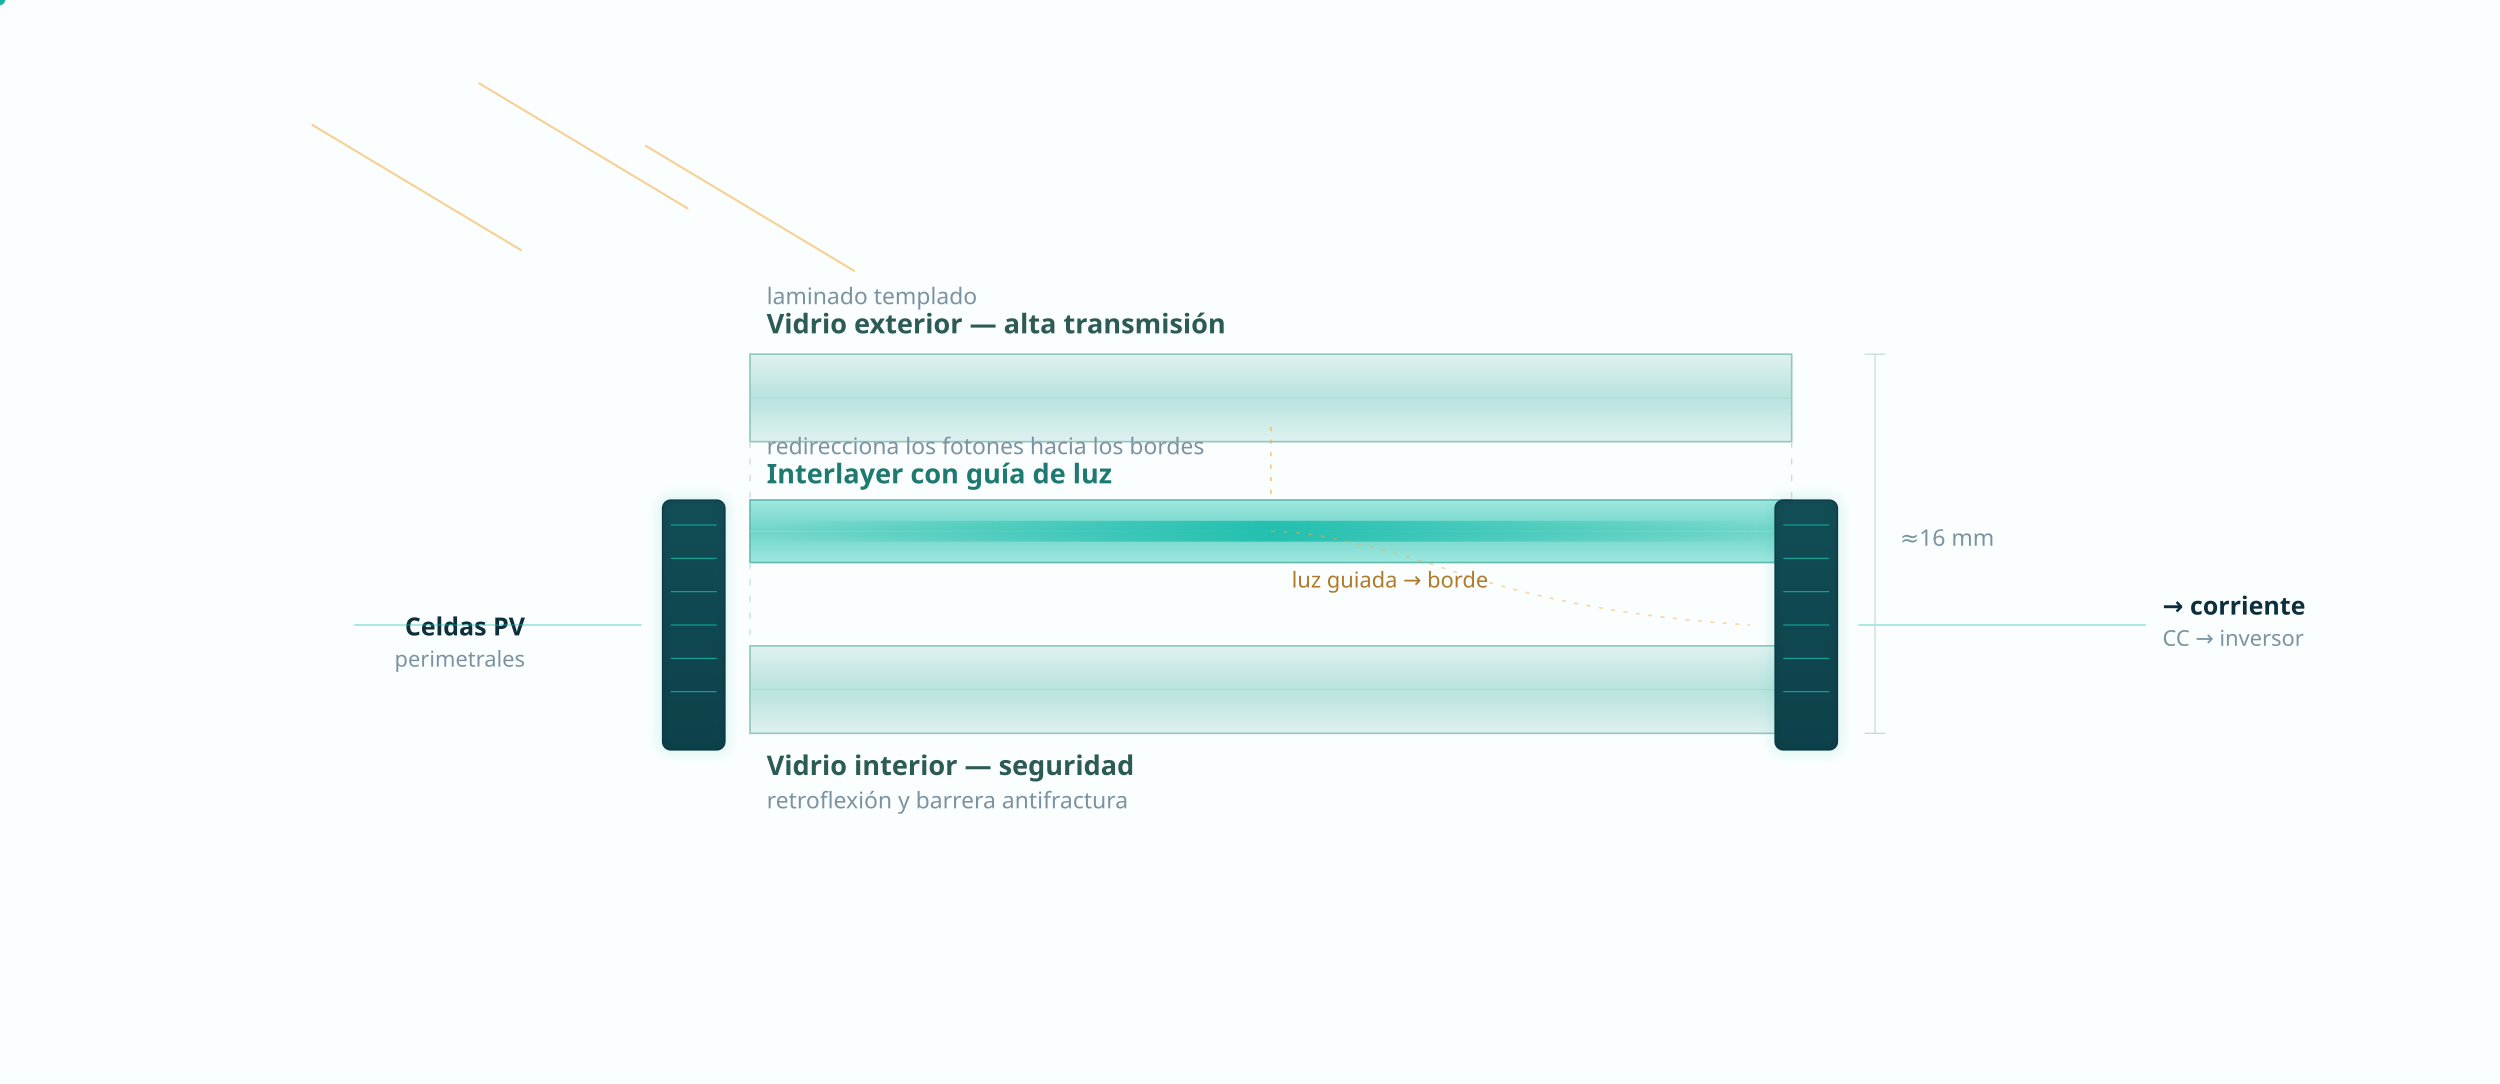
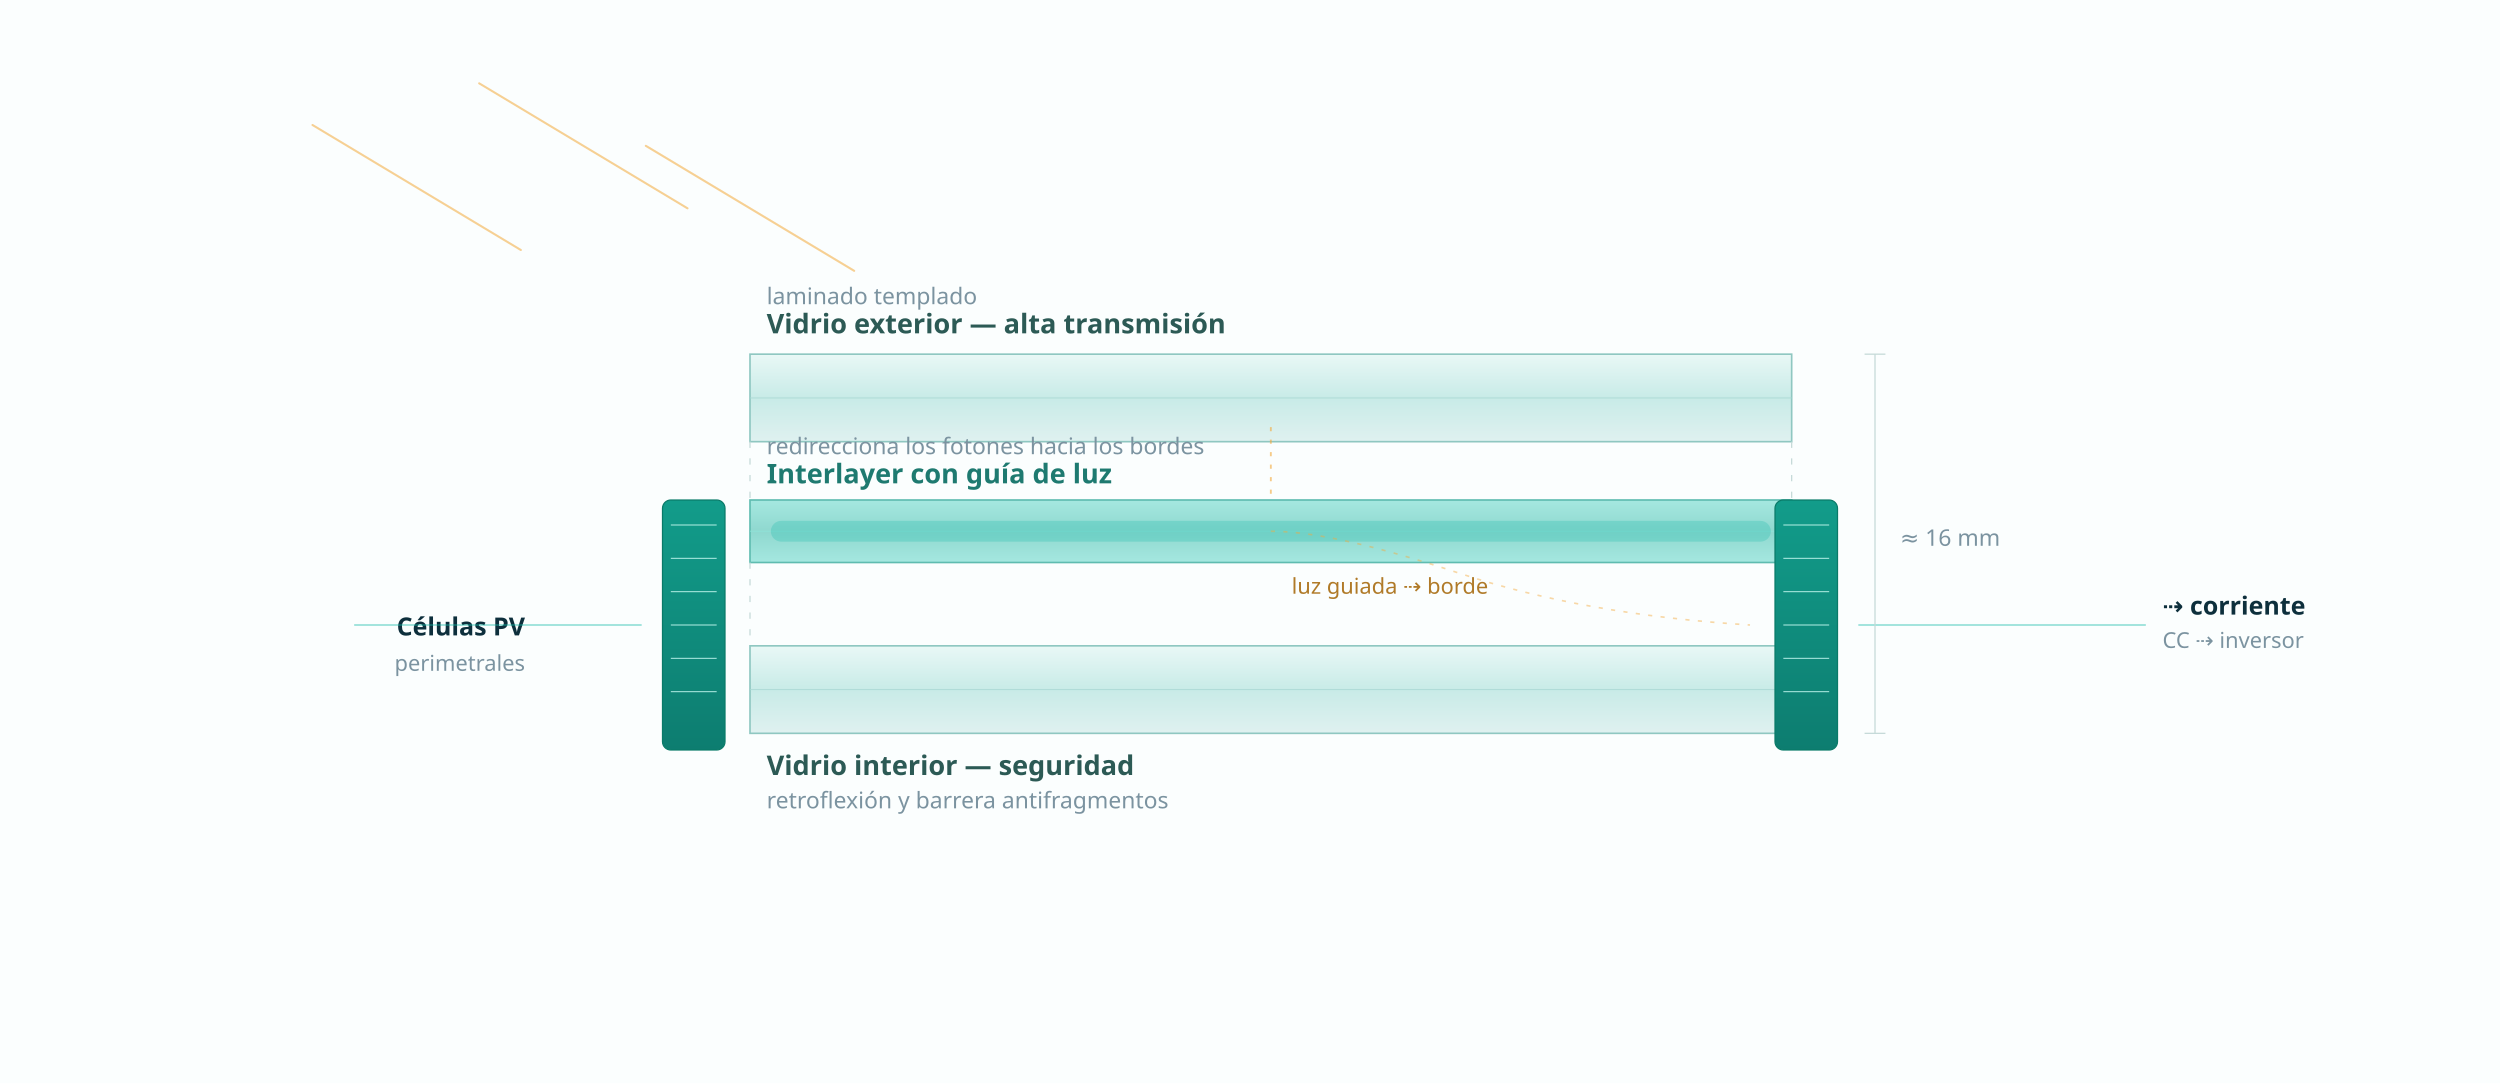
<svg xmlns="http://www.w3.org/2000/svg" viewBox="0 0 1200 520" role="img" aria-label="Sección transversal del laminado EnergyGlass: dos vidrios, interlayer conductor, PV perimetral y flujo de luz">
  <defs>
    <linearGradient id="paneT" x1="0" y1="0" x2="0" y2="1">
-       <stop offset="0" stop-color="#dff1f0" />
-       <stop offset=".5" stop-color="#b8e3de" />
+       <stop offset="0" stop-color="#e9f8f6" />
+       <stop offset=".5" stop-color="#c8ebe7" />
      <stop offset="1" stop-color="#dff1f0" />
    </linearGradient>
    <linearGradient id="inter" x1="0" y1="0" x2="0" y2="1">
-       <stop offset="0" stop-color="#9fe8e0" />
-       <stop offset=".5" stop-color="#6fd4c8" />
-       <stop offset="1" stop-color="#9fe8e0" />
+       <stop offset="0" stop-color="#a5e8e0" />
+       <stop offset=".5" stop-color="#8fd8cf" />
+       <stop offset="1" stop-color="#a5e8e0" />
    </linearGradient>
    <linearGradient id="pv" x1="0" y1="0" x2="0" y2="1">
-       <stop offset="0" stop-color="#123c48" />
-       <stop offset="1" stop-color="#0d2f3c" />
+       <stop offset="0" stop-color="#129c8a" />
+       <stop offset="1" stop-color="#0d7d70" />
    </linearGradient>
-     <linearGradient id="liteIn" x1="0" y1="0" x2="1" y2="0">
-       <stop offset="0" stop-color="#ffd27a" stop-opacity=".85" />
-       <stop offset="1" stop-color="#ffd27a" stop-opacity=".05" />
-     </linearGradient>
-     <linearGradient id="flow" x1="0" y1="0" x2="1" y2="0">
-       <stop offset="0" stop-color="#0fb9a8" stop-opacity="0" />
-       <stop offset=".5" stop-color="#0fb9a8" stop-opacity=".8" />
-       <stop offset="1" stop-color="#0fb9a8" stop-opacity="0" />
-     </linearGradient>
-     <filter id="soft" x="-30%" y="-30%" width="160%" height="160%">
-       <feGaussianBlur stdDeviation="3" />
-     </filter>
  </defs>
  <rect width="1200" height="520" fill="#fbfefe" />
  <g stroke="#f2a93b" stroke-width="1" opacity=".55" stroke-linecap="round">
    <line x1="150" y1="60" x2="250" y2="120" />
    <line x1="230" y1="40" x2="330" y2="100" />
    <line x1="310" y1="70" x2="410" y2="130" />
-   </g>
-   <g fill="#f2a93b">
-     <circle r="2.4">
-       <animateMotion dur="2.4s" repeatCount="indefinite" path="M150 60 L250 120 L610 205" />
-     </circle>
-     <circle r="2">
-       <animateMotion dur="2.9s" begin=".6s" repeatCount="indefinite" path="M230 40 L330 100 L610 205" />
-     </circle>
-     <circle r="1.8">
-       <animateMotion dur="3.4s" begin="1.4s" repeatCount="indefinite" path="M310 70 L410 130 L610 205" />
-     </circle>
  </g>
  <g>
    <rect x="360" y="170" width="500" height="42" fill="url(#paneT)" stroke="#8fc7c1" stroke-width=".8" />
    <line x1="360" y1="191" x2="860" y2="191" stroke="#a9d8d3" stroke-width=".5" opacity=".8" />
    <text x="368" y="160" font-family="system-ui,sans-serif" font-size="13" font-weight="700" fill="#2c5a55">Vidrio exterior — alta transmisión</text>
    <text x="368" y="146" font-family="system-ui,sans-serif" font-size="11" fill="#7b93a0">laminado templado</text>
    <rect x="360" y="240" width="500" height="30" fill="url(#inter)" stroke="#5fbcb0" stroke-width=".8" />
    <line x1="360" y1="255" x2="860" y2="255" stroke="#8fe4da" stroke-width=".5" opacity=".7" />
-     <rect x="370" y="250" width="480" height="10" rx="5" fill="url(#flow)" class="guide" />
+     <rect x="370" y="250" width="480" height="10" rx="5" fill="#0fb9a8" opacity=".25" />
    <text x="368" y="232" font-family="system-ui,sans-serif" font-size="13" font-weight="700" fill="#1e7a70">Interlayer con guía de luz</text>
    <text x="368" y="218" font-family="system-ui,sans-serif" font-size="11" fill="#7b93a0">redirecciona los fotones hacia los bordes</text>
    <rect x="360" y="310" width="500" height="42" fill="url(#paneT)" stroke="#8fc7c1" stroke-width=".8" />
    <line x1="360" y1="331" x2="860" y2="331" stroke="#a9d8d3" stroke-width=".5" opacity=".8" />
    <text x="368" y="372" font-family="system-ui,sans-serif" font-size="13" font-weight="700" fill="#2c5a55">Vidrio interior — seguridad</text>
-     <text x="368" y="388" font-family="system-ui,sans-serif" font-size="11" fill="#7b93a0">retroflexión y barrera antifractura</text>
+     <text x="368" y="388" font-family="system-ui,sans-serif" font-size="11" fill="#7b93a0">retroflexión y barrera antifragmentos</text>
    <g stroke="#c4d9d7" stroke-width=".6" stroke-dasharray="3 5">
      <line x1="360" y1="212" x2="360" y2="240" />
      <line x1="860" y1="212" x2="860" y2="240" />
      <line x1="360" y1="270" x2="360" y2="310" />
      <line x1="860" y1="270" x2="860" y2="310" />
    </g>
  </g>
  <g>
-     <rect x="318" y="240" width="30" height="120" rx="4" fill="url(#pv)" stroke="#092a35" stroke-width=".6" />
-     <g stroke="#0fb9a8" stroke-width=".5" opacity=".9">
+     <rect x="318" y="240" width="30" height="120" rx="4" fill="url(#pv)" stroke="#097a68" stroke-width=".6" />
+     <g stroke="#bdf3ec" stroke-width=".5" opacity=".9">
      <line x1="322" y1="252" x2="344" y2="252" />
      <line x1="322" y1="268" x2="344" y2="268" />
      <line x1="322" y1="284" x2="344" y2="284" />
      <line x1="322" y1="300" x2="344" y2="300" />
      <line x1="322" y1="316" x2="344" y2="316" />
      <line x1="322" y1="332" x2="344" y2="332" />
    </g>
-     <rect x="316" y="238" width="34" height="124" rx="5" fill="#0fb9a8" opacity=".14" class="pvglow" filter="url(#soft)" />
-     <rect x="852" y="240" width="30" height="120" rx="4" fill="url(#pv)" stroke="#092a35" stroke-width=".6" />
-     <g stroke="#0fb9a8" stroke-width=".5" opacity=".9">
+     <rect x="852" y="240" width="30" height="120" rx="4" fill="url(#pv)" stroke="#097a68" stroke-width=".6" />
+     <g stroke="#bdf3ec" stroke-width=".5" opacity=".9">
      <line x1="856" y1="252" x2="878" y2="252" />
      <line x1="856" y1="268" x2="878" y2="268" />
      <line x1="856" y1="284" x2="878" y2="284" />
      <line x1="856" y1="300" x2="878" y2="300" />
      <line x1="856" y1="316" x2="878" y2="316" />
      <line x1="856" y1="332" x2="878" y2="332" />
    </g>
-     <rect x="850" y="238" width="34" height="124" rx="5" fill="#0fb9a8" opacity=".14" class="pvglow" filter="url(#soft)" />
-     <text x="252" y="305" font-family="system-ui,sans-serif" font-size="12" font-weight="700" fill="#0d2f3c" text-anchor="end">Celdas PV</text>
-     <text x="252" y="320" font-family="system-ui,sans-serif" font-size="10.5" fill="#7b93a0" text-anchor="end">perimetrales</text>
+     <text x="252" y="305" font-family="system-ui,sans-serif" font-size="12" font-weight="700" fill="#0d2f3c" text-anchor="end">Células PV</text>
+     <text x="252" y="322" font-family="system-ui,sans-serif" font-size="10.5" fill="#7b93a0" text-anchor="end">perimetrales</text>
  </g>
-   <g fill="#0fb9a8">
-     <circle r="2.4">
-       <animateMotion dur="3s" repeatCount="indefinite" path="M310 300 L170 300" />
-     </circle>
-     <circle r="2">
-       <animateMotion dur="3.6s" begin=".8s" repeatCount="indefinite" path="M310 300 L170 300" />
-     </circle>
-     <circle r="2.2">
-       <animateMotion dur="2.6s" begin="1.6s" repeatCount="indefinite" path="M890 300 L1030 300" />
-     </circle>
-   </g>
-   <g stroke="#0fb9a8" stroke-width=".8" opacity=".4">
+   <g stroke="#0fb9a8" stroke-width=".8" opacity=".45">
    <line x1="170" y1="300" x2="308" y2="300" />
    <line x1="892" y1="300" x2="1030" y2="300" />
  </g>
-   <text x="1038" y="295" font-family="system-ui,sans-serif" font-size="12" font-weight="700" fill="#0d2f3c">→ corriente</text>
-   <text x="1038" y="310" font-family="system-ui,sans-serif" font-size="10.5" fill="#7b93a0">CC → inversor</text>
+   <text x="1038" y="295" font-family="system-ui,sans-serif" font-size="12" font-weight="700" fill="#0d2f3c">⇢ corriente</text>
+   <text x="1038" y="311" font-family="system-ui,sans-serif" font-size="10.5" fill="#7b93a0">CC ⇢ inversor</text>
  <path d="M610 205 L610 240" stroke="#f2a93b" stroke-width=".9" fill="none" opacity=".6" stroke-dasharray="2 4" />
  <path d="M610 255 Q640 255 700 275 Q760 295 840 300" stroke="#f2a93b" stroke-width=".8" fill="none" opacity=".45" stroke-dasharray="2 4" />
-   <text x="620" y="282" font-family="system-ui,sans-serif" font-size="10.5" fill="#b07a28">luz guiada → borde</text>
+   <text x="620" y="285" font-family="system-ui,sans-serif" font-size="10.5" fill="#b07a28">luz guiada ⇢ borde</text>
  <g stroke="#c4d9d7" stroke-width=".6">
    <line x1="900" y1="170" x2="900" y2="352" />
    <line x1="895" y1="170" x2="905" y2="170" />
    <line x1="895" y1="352" x2="905" y2="352" />
  </g>
-   <text x="912" y="262" font-family="system-ui,sans-serif" font-size="11" fill="#7b93a0">≈16 mm</text>
-   <style>
-     .guide{animation:glowflow 3.2s ease-in-out infinite}
-     @keyframes glowflow{0%,100%{opacity:.35}50%{opacity:.95}}
-     .pvglow{animation:pvg 4s ease-in-out infinite}
-     @keyframes pvg{0%,100%{opacity:.08}50%{opacity:.3}}
-     @media (prefers-reduced-motion:reduce){.guide,.pvglow{animation:none}}
-   </style>
+   <text x="912" y="262" font-family="system-ui,sans-serif" font-size="11" fill="#7b93a0">≈ 16 mm</text>
</svg>
